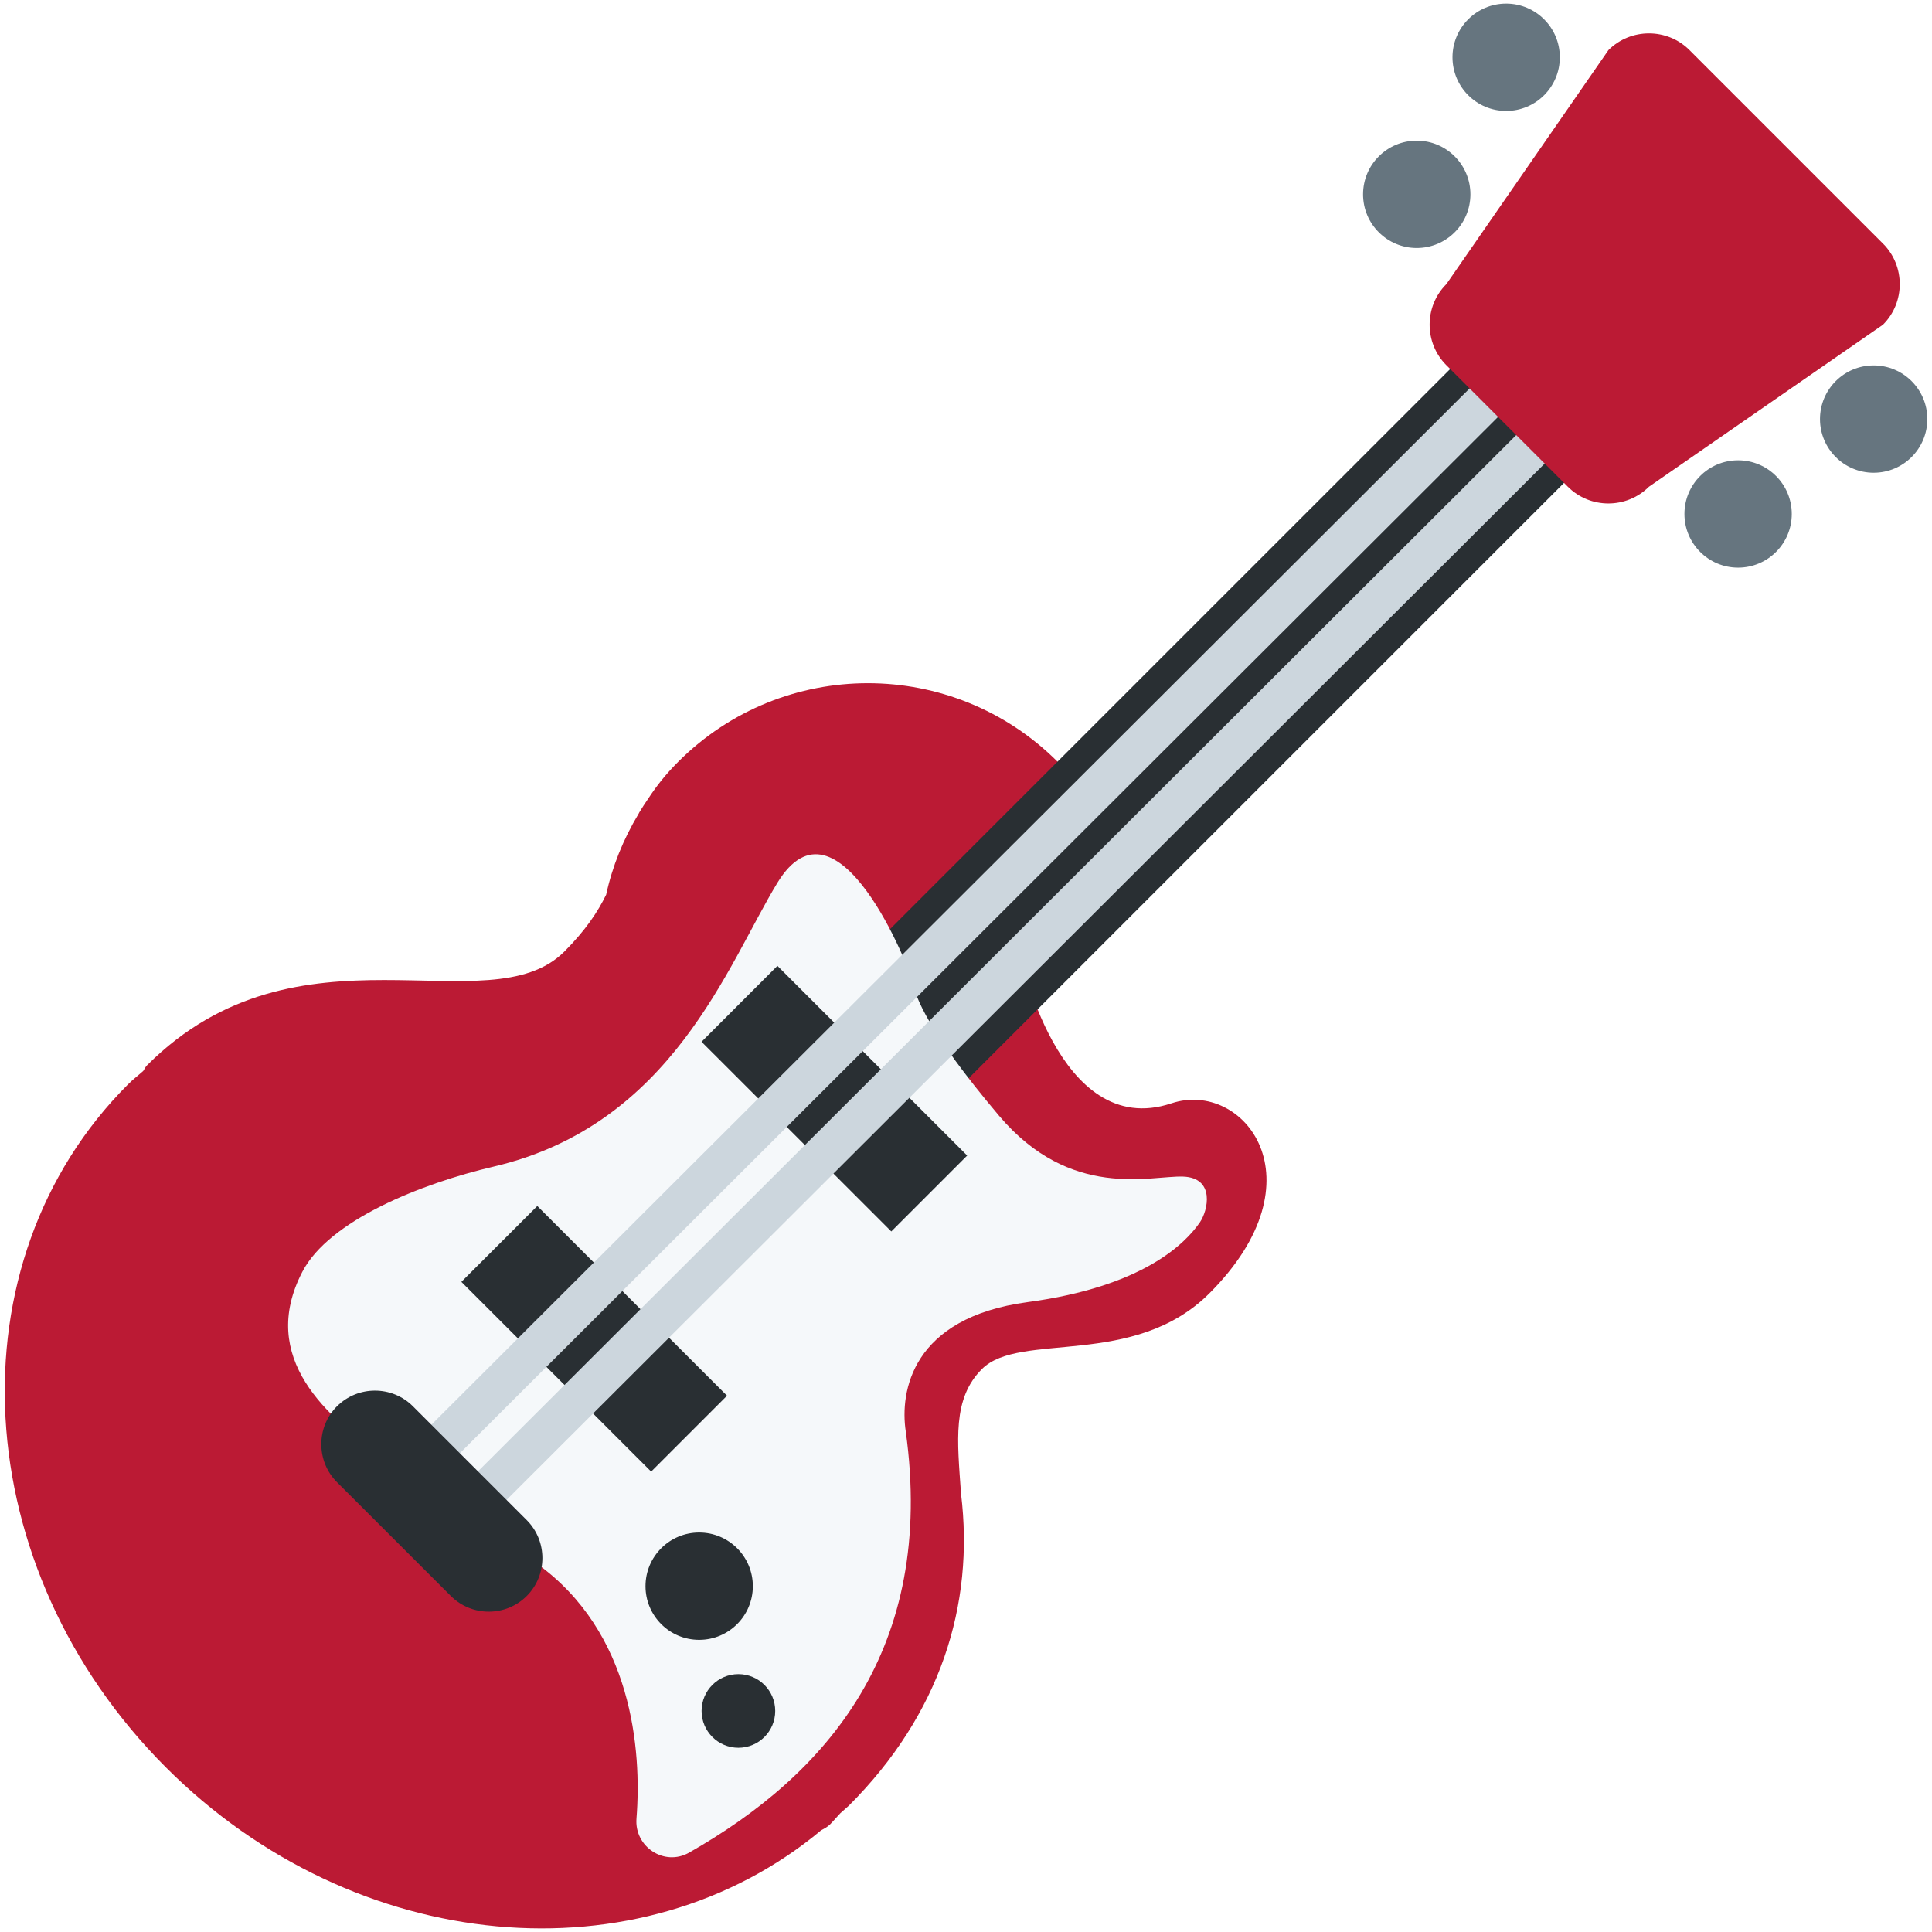
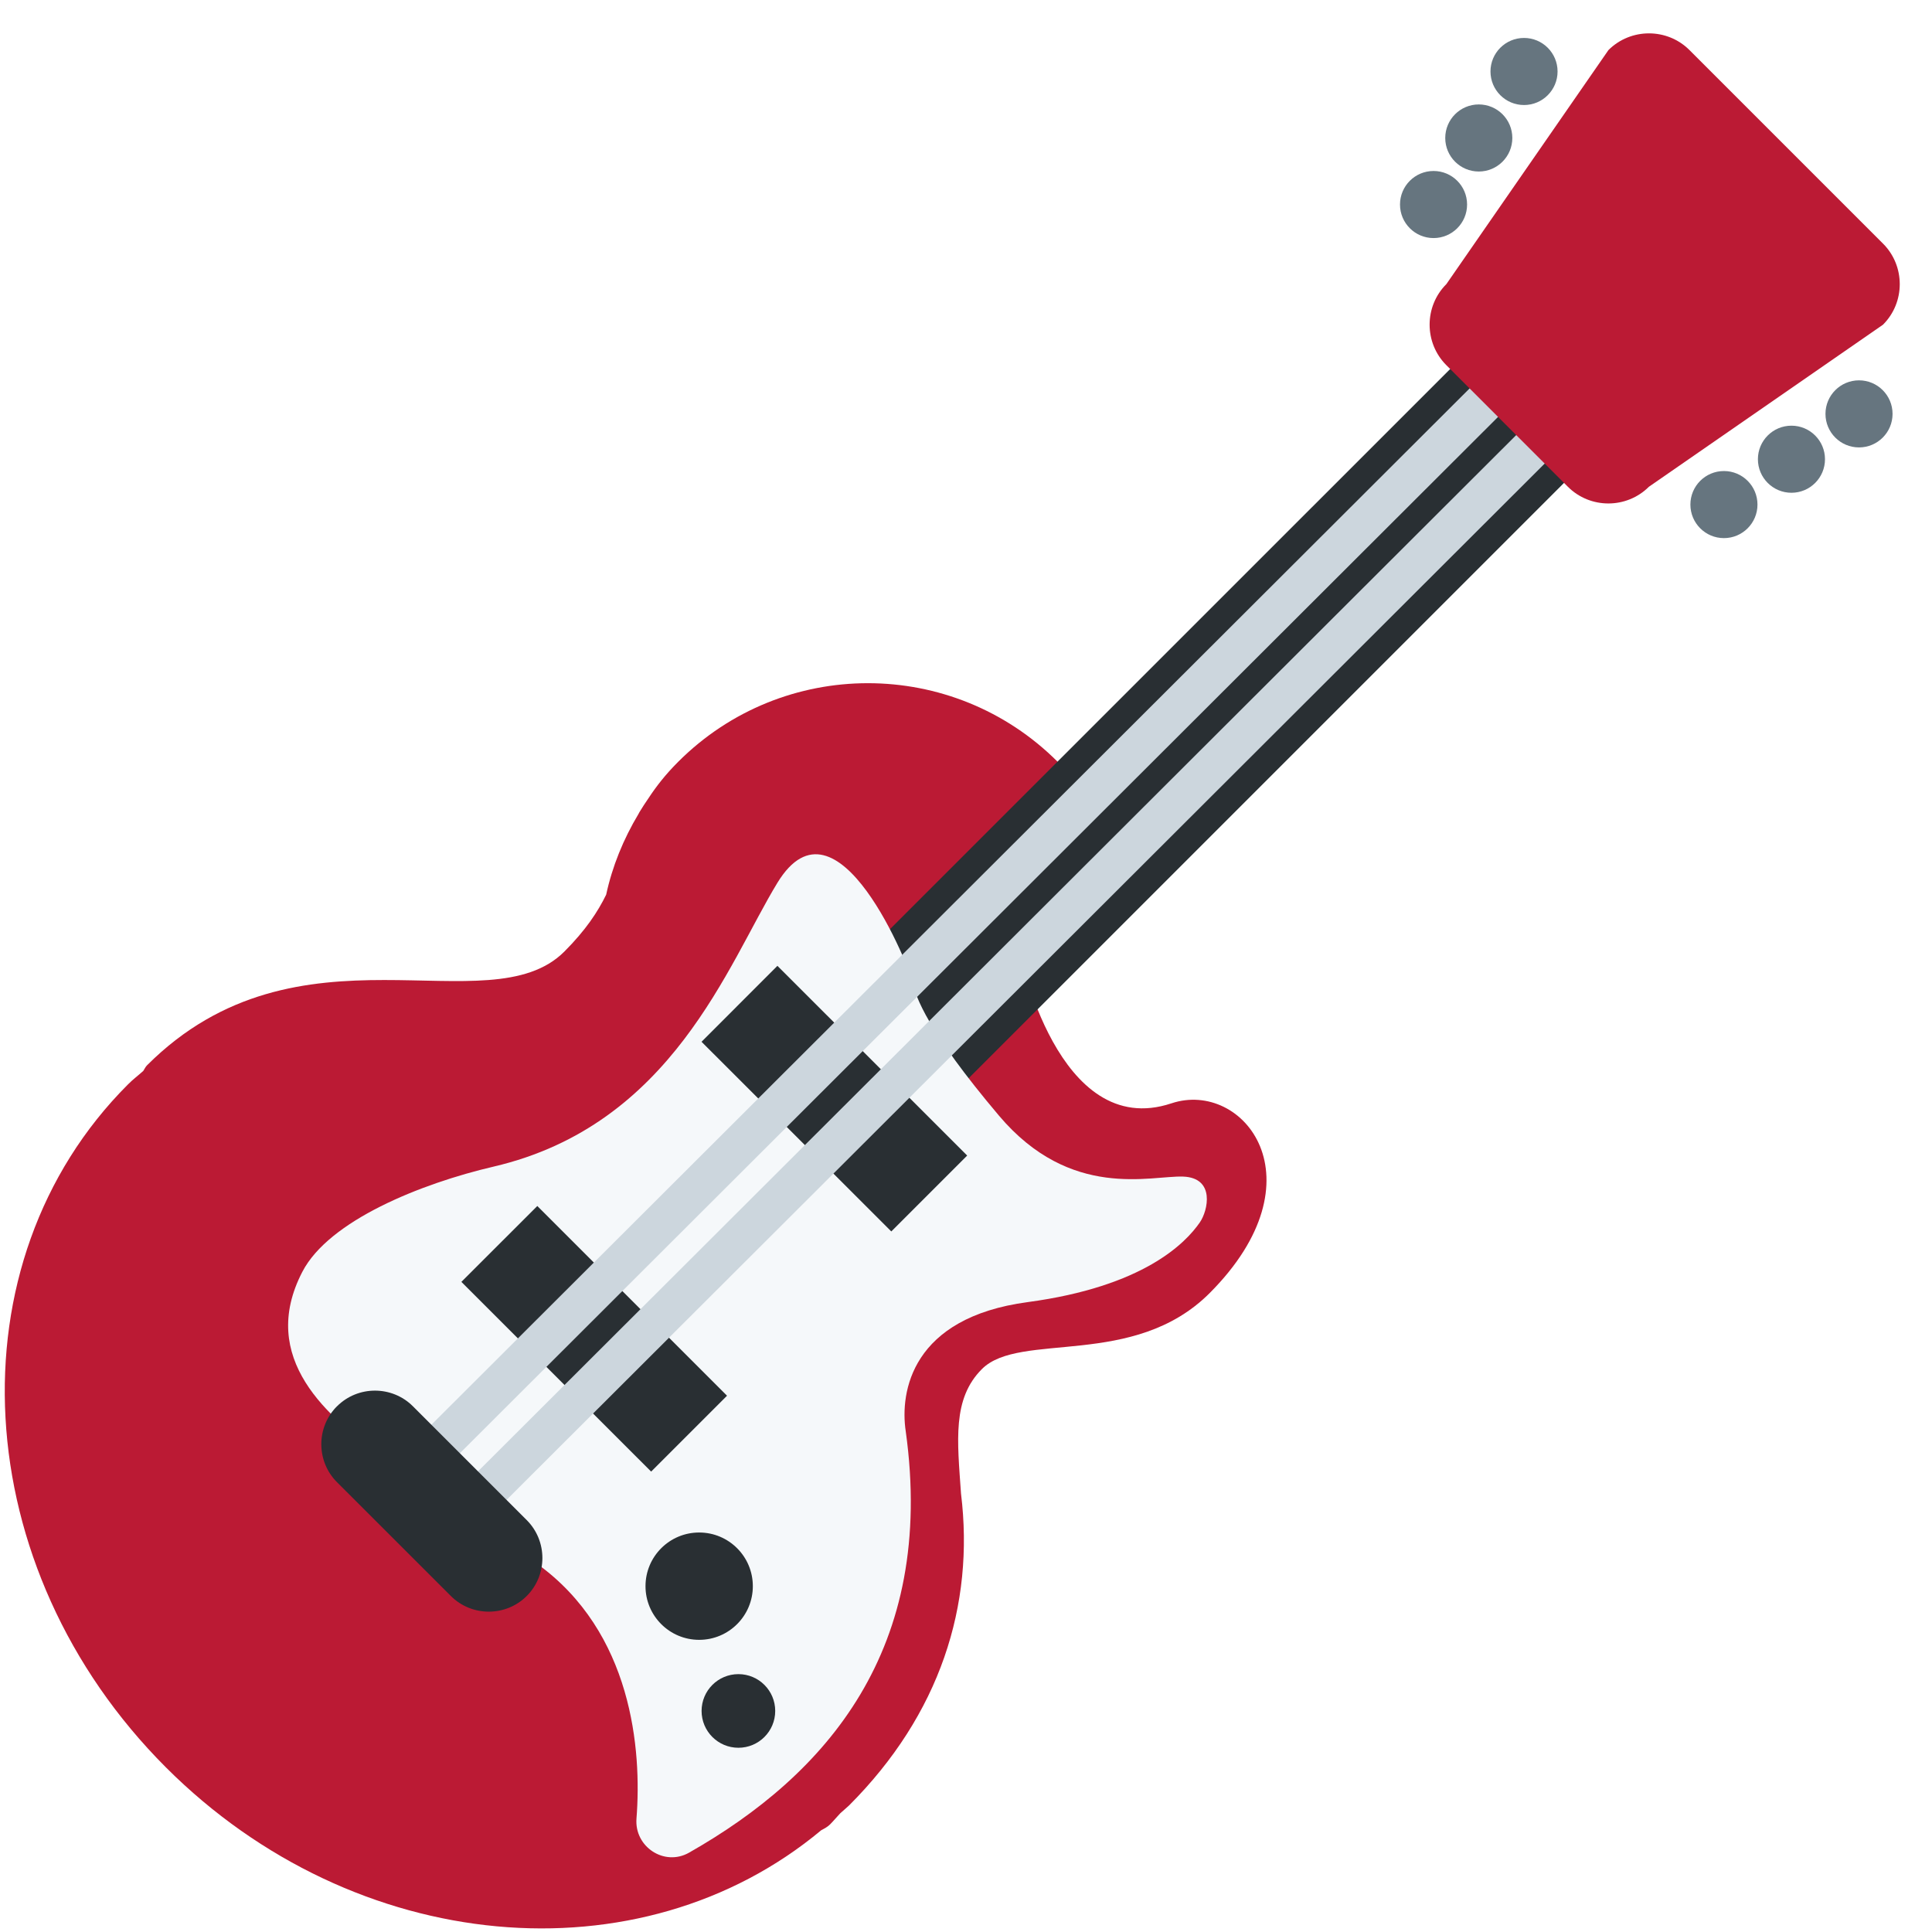
<svg xmlns="http://www.w3.org/2000/svg" viewBox="0 0 36 36">
  <path fill="#BB1A34" d="M21.828 20.559C19.707 21.266 19 17.731 19 17.731s.965-.968.235-1.829c1.138-1.137.473-1.707.473-1.707-1.954-1.953-5.119-1.953-7.071 0-.246.246-.414.467-.553.678-.061.086-.115.174-.17.262l-.014.027c-.285.475-.491.982-.605 1.509-.156.319-.379.659-.779 1.06-1.414 1.414-4.949-.707-7.778 2.121-.029.029-.045.069-.069.104-.094.084-.193.158-.284.25-3.319 3.319-3.003 9.018.708 12.728 3.524 3.525 8.84 3.979 12.209 1.17.058-.031.117-.061.165-.109.071-.072.126-.14.193-.21.053-.049.109-.093.161-.143 1.693-1.694 2.342-3.73 2.086-5.811-.068-.99-.165-1.766.39-2.321.707-.707 2.828 0 4.242-1.414 2.117-2.122.631-3.983-.711-3.537z" />
  <path fill="#292F33" d="M14.987 18.91L30.326 3.572l2.121 2.122-15.339 15.339z" />
  <path fill="#F5F8FA" d="M10.001 29.134c1.782 1.277 1.959 3.473 1.859 4.751-.042.528.519.898.979.637 2.563-1.456 4.602-3.789 4.038-7.853-.111-.735.111-2.117 2.272-2.406 2.161-.29 2.941-1.099 3.208-1.485.153-.221.29-.832-.312-.854-.601-.022-2.094.446-3.431-1.136-1.337-1.582-1.559-2.228-1.604-2.473-.045-.245-1.409-3.694-2.525-1.864-.927 1.521-1.958 4.509-5.287 5.287-1.355.316-3.069 1.005-3.564 1.96-.832 1.604.46 2.725 1.574 3.483 1.115.757 2.793 1.953 2.793 1.953z" />
  <path fill="#292F33" d="M13.072 19.412l1.414-1.415 3.536 3.535-1.414 1.414zm-4.475 4.474l1.415-1.414 3.535 3.535-1.414 1.414z" />
  <path fill="#CCD6DD" d="M7.396 27.189L29.198 5.427l.53.531L7.927 27.72zm.869.868L30.067 6.296l.53.531L8.796 28.59z" />
  <path fill="#292F33" d="M9.815 28.325c.389.389.389 1.025 0 1.414s-1.025.389-1.414 0l-2.122-2.121c-.389-.389-.389-1.025 0-1.414h.001c.389-.389 1.025-.389 1.414 0l2.121 2.121z" />
  <circle fill="#292F33" cx="13.028" cy="29.556" r="1" />
  <path fill="#292F33" d="M14.445 31.881c0 .379-.307.686-.686.686-.379 0-.686-.307-.686-.686 0-.379.307-.686.686-.686.379 0 .686.307.686.686z" />
  <path fill="#BB1A34" d="M35.088 4.54c.415.415.415 1.095-.001 1.51l-4.362 3.02c-.416.415-1.095.415-1.51 0L26.95 6.804c-.415-.415-.415-1.095.001-1.51l3.02-4.361c.416-.415 1.095-.415 1.51 0l3.607 3.607z" />
-   <circle fill="#66757F" cx="32.387" cy="9.577" r="1" />
-   <circle fill="#66757F" cx="34.913" cy="7.809" r="1" />
-   <circle fill="#66757F" cx="26.399" cy="3.621" r="1" />
-   <circle fill="#66757F" cx="28.065" cy="1.067" r="1" />
+   <circle fill="#66757F" cx="32.123" cy="9.402" r=".625" />
+   <circle fill="#66757F" cx="33.381" cy="8.557" r=".625" />
+   <circle fill="#66757F" cx="34.64" cy="7.712" r=".625" />
+   <circle fill="#66757F" cx="26.712" cy="3.811" r=".625" />
+   <circle fill="#66757F" cx="27.555" cy="2.571" r=".625" />
+   <circle fill="#66757F" cx="28.398" cy="1.332" r=".625" />
</svg>
